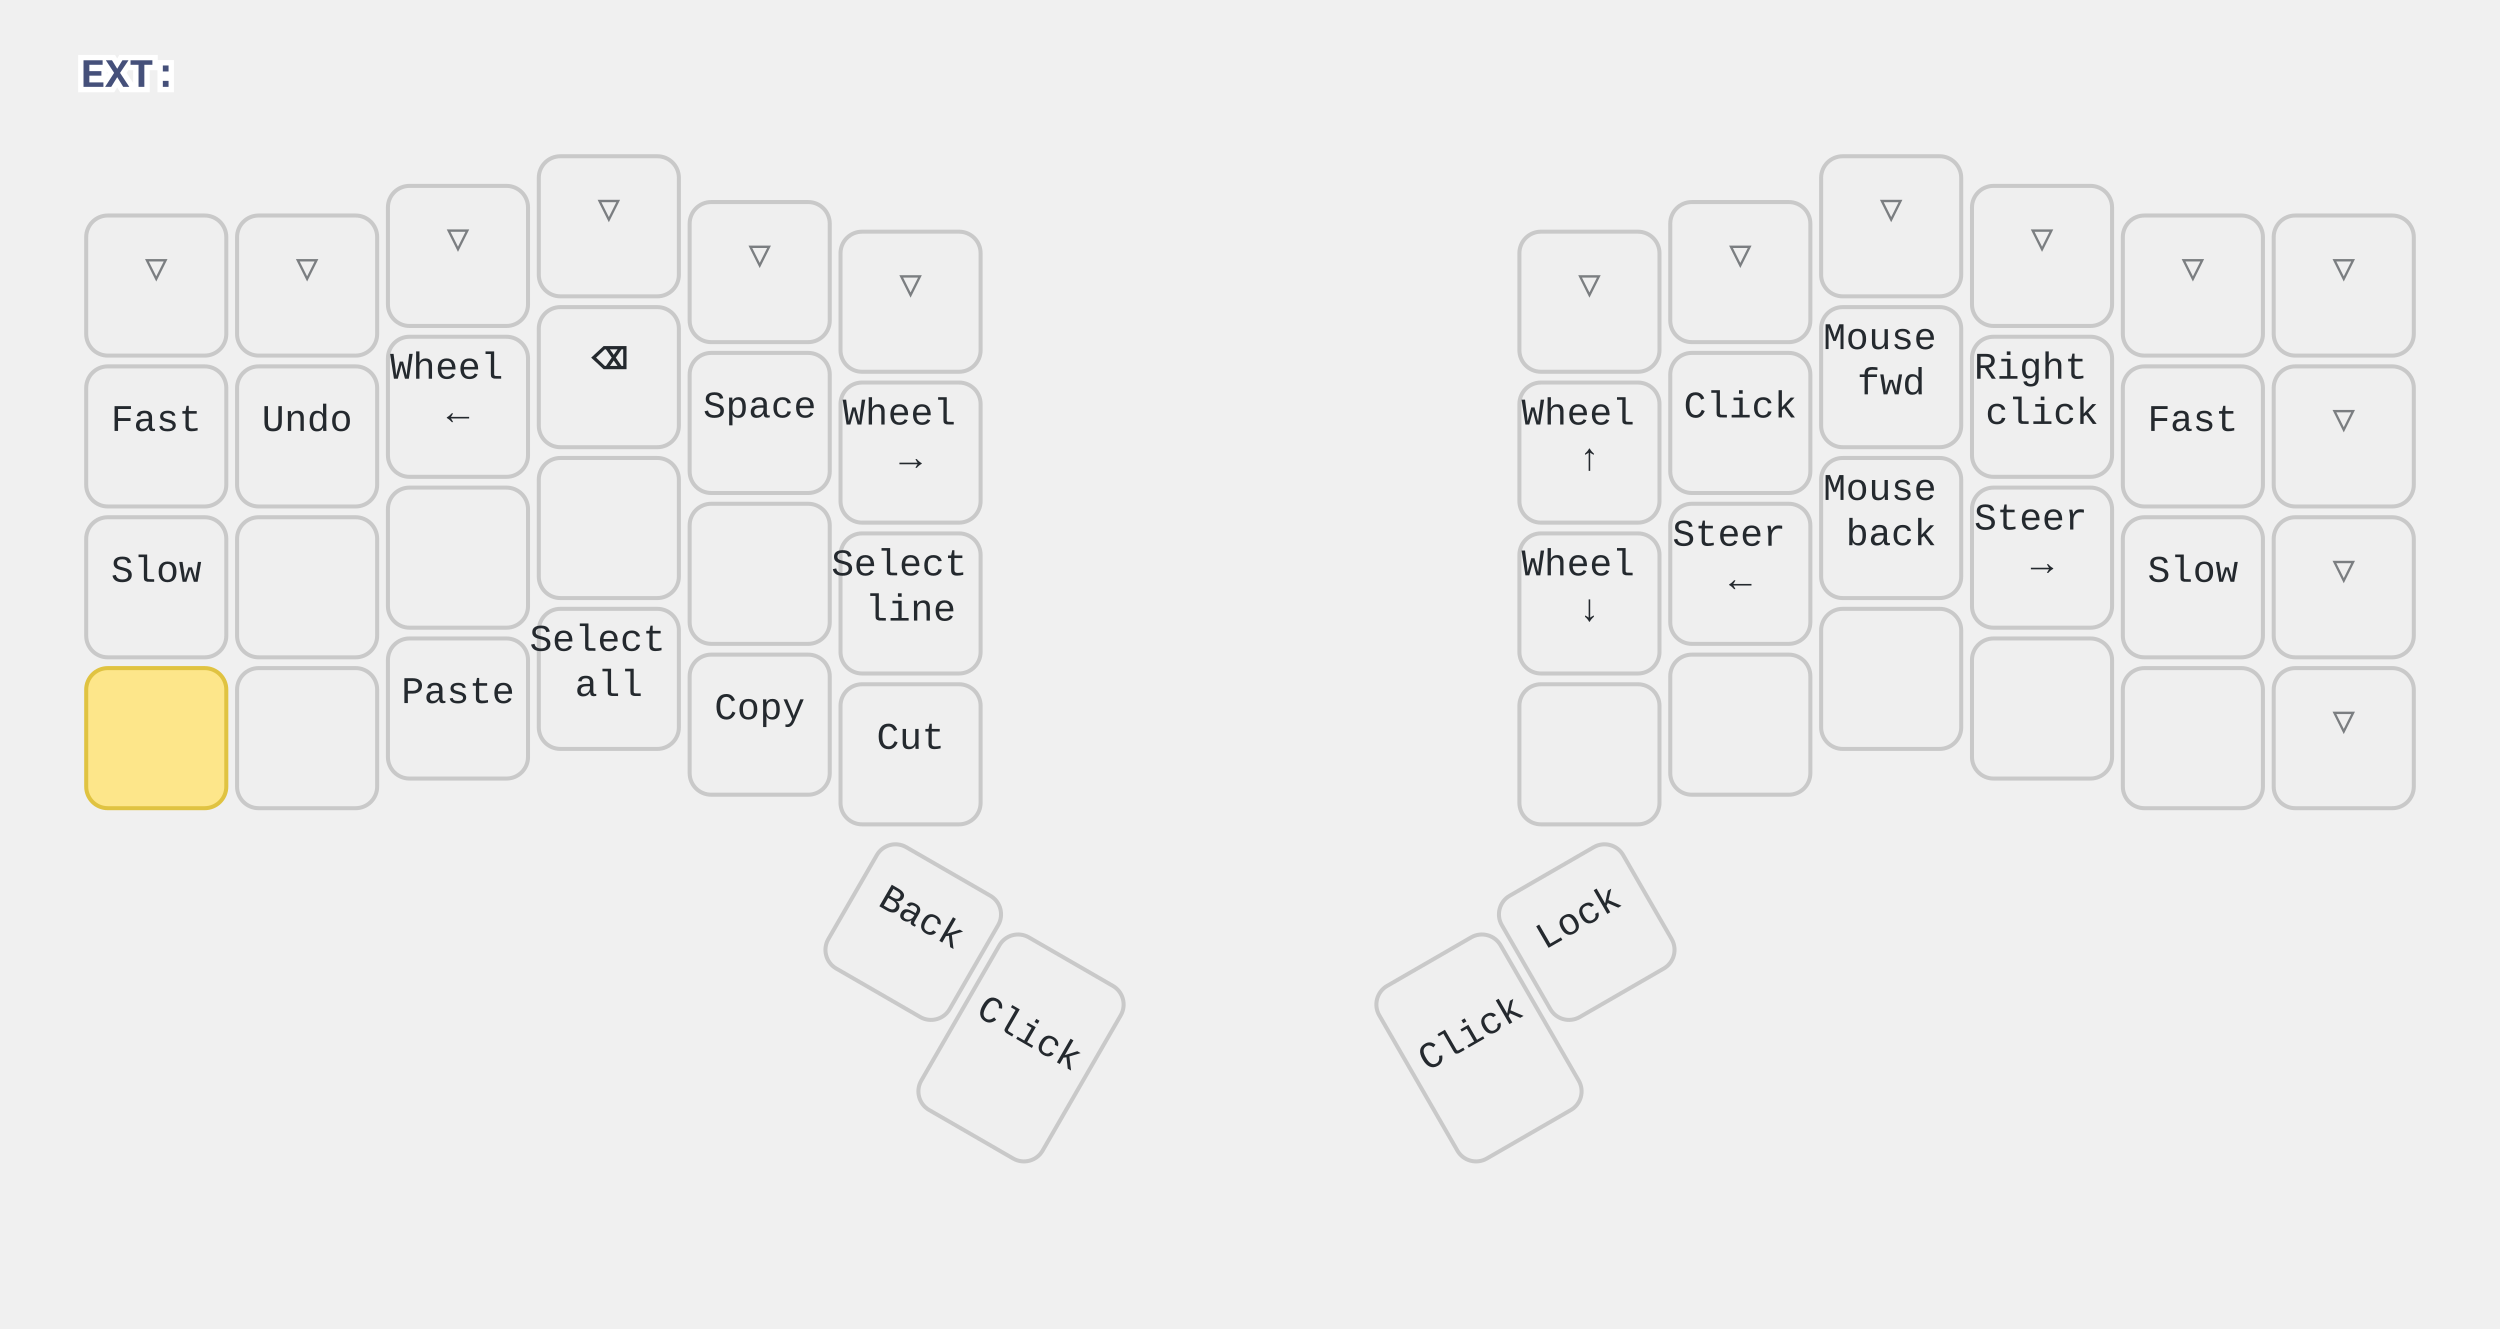
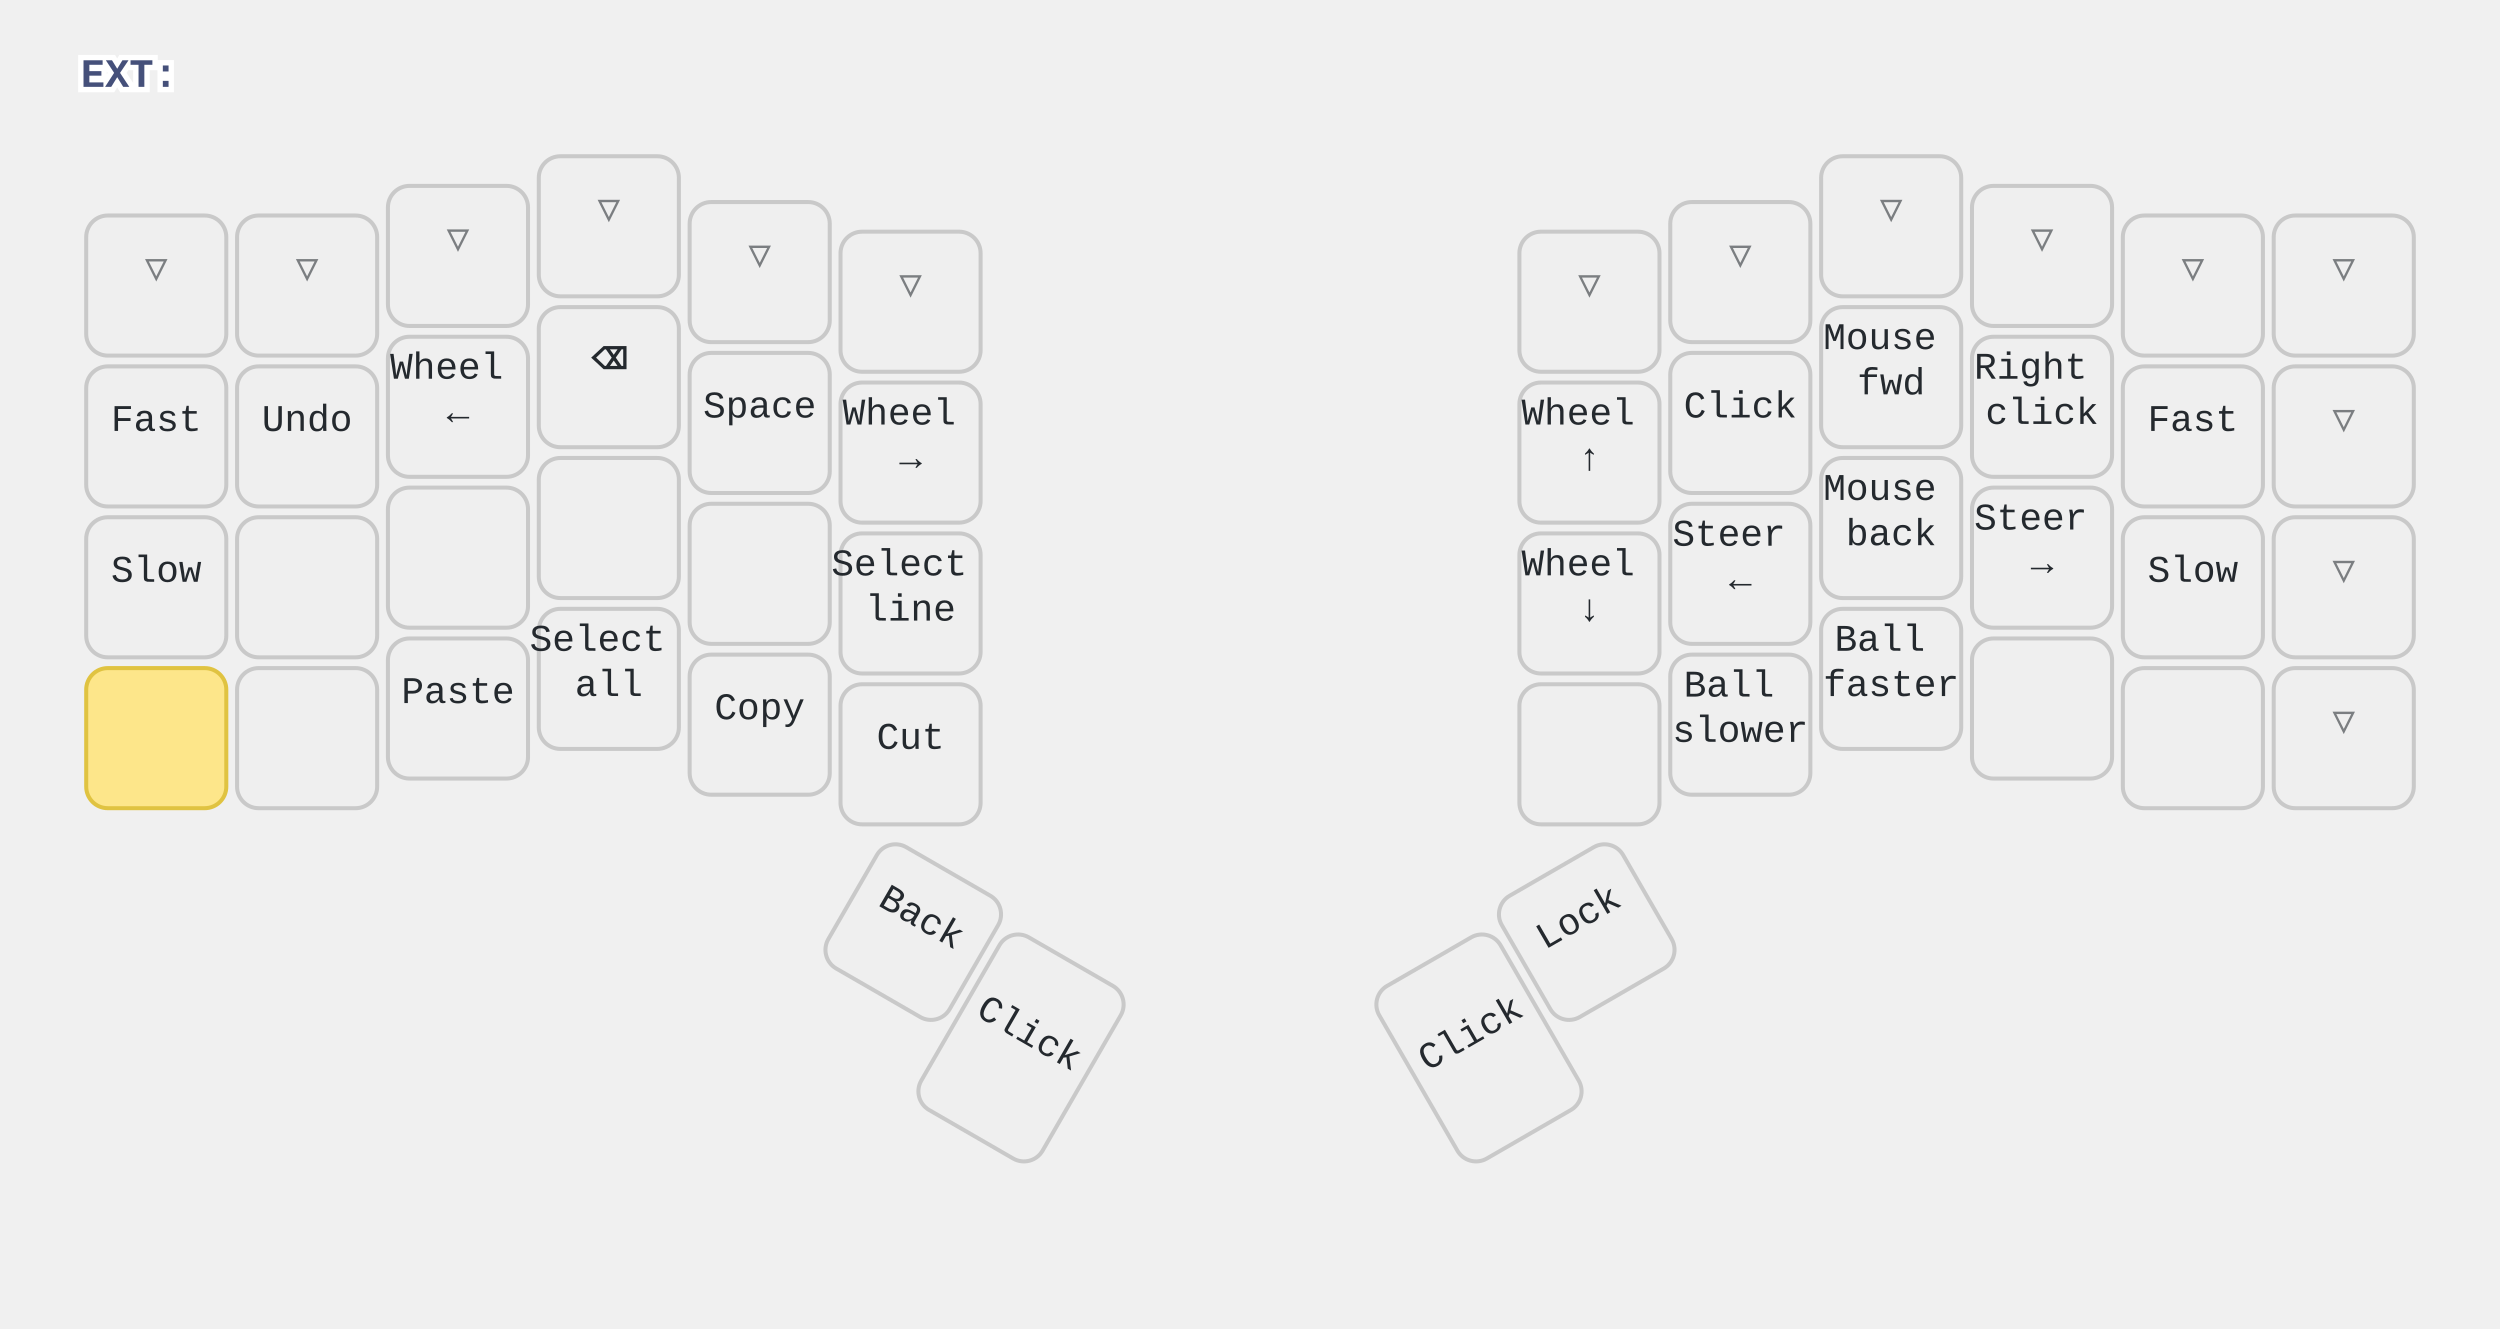
<svg xmlns="http://www.w3.org/2000/svg" xmlns:xlink="http://www.w3.org/1999/xlink" width="928" height="493" viewBox="0 0 928 493" class="keymap">
  <defs>/* start glyphs */
<svg id="mdi:apple-keyboard-command">
      <svg id="mdi-apple-keyboard-command" viewBox="0 0 24 24">
        <path d="M6,2A4,4 0 0,1 10,6V8H14V6A4,4 0 0,1 18,2A4,4 0 0,1 22,6A4,4 0 0,1 18,10H16V14H18A4,4 0 0,1 22,18A4,4 0 0,1 18,22A4,4 0 0,1 14,18V16H10V18A4,4 0 0,1 6,22A4,4 0 0,1 2,18A4,4 0 0,1 6,14H8V10H6A4,4 0 0,1 2,6A4,4 0 0,1 6,2M16,18A2,2 0 0,0 18,20A2,2 0 0,0 20,18A2,2 0 0,0 18,16H16V18M14,10H10V14H14V10M6,16A2,2 0 0,0 4,18A2,2 0 0,0 6,20A2,2 0 0,0 8,18V16H6M8,6A2,2 0 0,0 6,4A2,2 0 0,0 4,6A2,2 0 0,0 6,8H8V6M18,8A2,2 0 0,0 20,6A2,2 0 0,0 18,4A2,2 0 0,0 16,6V8H18Z" />
      </svg>
    </svg>
    <svg id="mdi:apple-keyboard-control">
      <svg id="mdi-apple-keyboard-control" viewBox="0 0 24 24">
        <path d="M19.78,11.78L18.36,13.19L12,6.83L5.64,13.19L4.22,11.78L12,4L19.78,11.78Z" />
      </svg>
    </svg>
    <svg id="mdi:apple-keyboard-option">
      <svg id="mdi-apple-keyboard-option" viewBox="0 0 24 24">
        <path d="M3,4H9.11L16.15,18H21V20H14.88L7.84,6H3V4M14,4H21V6H14V4Z" />
      </svg>
    </svg>
    <svg id="mdi:apple-keyboard-shift">
      <svg id="mdi-apple-keyboard-shift" viewBox="0 0 24 24">
        <path d="M15,18V12H17.17L12,6.83L6.83,12H9V18H15M12,4L22,14H17V20H7V14H2L12,4Z" />
      </svg>
    </svg>
    <svg id="mdi:play-pause">
      <svg id="mdi-play-pause" viewBox="0 0 24 24">
        <path d="M3,5V19L11,12M13,19H16V5H13M18,5V19H21V5" />
      </svg>
    </svg>
    <svg id="mdi:skip-next">
      <svg id="mdi-skip-next" viewBox="0 0 24 24">
        <path d="M16,18H18V6H16M6,18L14.5,12L6,6V18Z" />
      </svg>
    </svg>
    <svg id="mdi:skip-previous">
      <svg id="mdi-skip-previous" viewBox="0 0 24 24">
        <path d="M6,18V6H8V18H6M9.5,12L18,6V18L9.5,12Z" />
      </svg>
    </svg>
    <svg id="mdi:volume-minus">
      <svg id="mdi-volume-minus" viewBox="0 0 24 24">
        <path d="M3,9H7L12,4V20L7,15H3V9M14,11H22V13H14V11Z" />
      </svg>
    </svg>
    <svg id="mdi:volume-off">
      <svg id="mdi-volume-off" viewBox="0 0 24 24">
        <path d="M12,4L9.91,6.09L12,8.18M4.27,3L3,4.27L7.73,9H3V15H7L12,20V13.27L16.25,17.53C15.58,18.04 14.83,18.46 14,18.7V20.77C15.38,20.45 16.63,19.82 17.68,18.96L19.73,21L21,19.73L12,10.73M19,12C19,12.94 18.8,13.82 18.46,14.64L19.97,16.15C20.62,14.91 21,13.5 21,12C21,7.72 18,4.14 14,3.23V5.29C16.89,6.15 19,8.83 19,12M16.5,12C16.5,10.23 15.5,8.71 14,7.97V10.18L16.45,12.63C16.5,12.43 16.5,12.21 16.5,12Z" />
      </svg>
    </svg>
    <svg id="mdi:volume-plus">
      <svg id="mdi-volume-plus" viewBox="0 0 24 24">
        <path d="M3,9H7L12,4V20L7,15H3V9M14,11H17V8H19V11H22V13H19V16H17V13H14V11Z" />
      </svg>
    </svg>
  </defs>/* end glyphs */
<style>/* inherit to force styles through use tags */
svg path {
    fill: inherit;
}

/* font and background color specifications */
svg.keymap {
    font-family: SFMono-Regular,Consolas,Liberation Mono,Menlo,monospace;
    font-size: 14px;
    font-kerning: normal;
    text-rendering: optimizeLegibility;
    fill: #24292e;
}

/* default key styling */
rect.key {
    fill: #f6f8fa;
}

rect.key, rect.combo {
    stroke: #c9cccf;
    stroke-width: 1;
}

/* default key side styling, only used is draw_key_sides is set */
rect.side {
    filter: brightness(90%);
}

/* color accent for combo boxes */
rect.combo, rect.combo-separate {
    fill: #cdf;
}

/* color accent for held keys */
rect.held, rect.combo.held {
    fill: #fdd;
}

/* color accent for ghost (optional) keys */
rect.ghost, rect.combo.ghost {
    stroke-dasharray: 4, 4;
    stroke-width: 2;
}

text {
    text-anchor: middle;
    dominant-baseline: middle;
}

/* styling for layer labels */
text.label {
    font-weight: bold;
    text-anchor: start;
    stroke: white;
    stroke-width: 4;
    paint-order: stroke;
}

/* styling for optional footer */
text.footer {
    text-anchor: end;
    dominant-baseline: auto;
    stroke: white;
    stroke-width: 4;
    paint-order: stroke;
}

/* styling for combo tap, and key non-tap label text */
text.combo, text.hold, text.shifted, text.left, text.right, text.tl, text.tr, text.bl, text.br {
    font-size: 11px;
}

text.hold, text.bl, text.br {
    text-anchor: middle;
    dominant-baseline: auto;
}

text.shifted, text.tl, text.tr {
    text-anchor: middle;
    dominant-baseline: hanging;
}

text.left, text.tl, text.bl {
    text-anchor: start;
}

text.right, text.tr, text.br {
    text-anchor: end;
}

text.layer-activator {
    text-decoration: underline;
}

/* styling for hold/shifted label text in combo box */
text.combo.hold, text.combo.shifted, text.combo.left, text.combo.right {
    font-size: 8px;
}

/* lighter symbol for transparent keys */
text.trans {
    fill: #7b7e81;
}

/* styling for combo dendrons */
path.combo {
    stroke-width: 1;
    stroke: gray;
    fill: none;
}

/* Start Tabler Icons Cleanup */
/* cannot use height/width with glyphs */
.icon-tabler &gt; path {
    fill: inherit;
    stroke: inherit;
    stroke-width: 2;
}
/* hide tabler's default box */
.icon-tabler &gt; path[stroke="none"][fill="none"] {
    visibility: hidden;
}
/* End Tabler Icons Cleanup */

rect.key { fill: #efefef; stroke: #c9c9c9; stroke-width: 1.5; }
rect.held, rect.combo.held { fill: #fde68a; stroke: #e0c341; }
rect.combo { fill: #a5dcfa; stroke: #7cc3ea; }
text.big { font-size: 22px; }
path.holdband { fill: #fde047; }
text.hold { fill: #1f2937; font-weight: bold; font-size: 13px; }
use.hold { fill: #1f2937; }
text.shifted { fill: #4b4b70; font-size: 12px; }
text.combo { font-size: 12px; }
text.label { fill: #45507a; font-size: 15px; }
rect.ghost, rect.combo.ghost { stroke-dasharray: 4, 4; }
</style>
  <g transform="translate(30, 0)" class="layer-EXT">
    <text x="0" y="28" class="label" id="EXT">EXT:</text>
    <g transform="translate(0, 56)">
      <g transform="translate(28, 50)" class="key trans keypos-0">
        <rect rx="8" ry="8" x="-26" y="-26" width="52" height="52" class="key trans" />
        <text x="0" y="-6" class="key trans tap">▽</text>
      </g>
      <g transform="translate(84, 50)" class="key trans keypos-1">
        <rect rx="8" ry="8" x="-26" y="-26" width="52" height="52" class="key trans" />
        <text x="0" y="-6" class="key trans tap">▽</text>
      </g>
      <g transform="translate(140, 39)" class="key trans keypos-2">
        <rect rx="8" ry="8" x="-26" y="-26" width="52" height="52" class="key trans" />
        <text x="0" y="-6" class="key trans tap">▽</text>
      </g>
      <g transform="translate(196, 28)" class="key trans keypos-3">
        <rect rx="8" ry="8" x="-26" y="-26" width="52" height="52" class="key trans" />
        <text x="0" y="-6" class="key trans tap">▽</text>
      </g>
      <g transform="translate(252, 45)" class="key trans keypos-4">
        <rect rx="8" ry="8" x="-26" y="-26" width="52" height="52" class="key trans" />
        <text x="0" y="-6" class="key trans tap">▽</text>
      </g>
      <g transform="translate(308, 56)" class="key trans keypos-5">
        <rect rx="8" ry="8" x="-26" y="-26" width="52" height="52" class="key trans" />
        <text x="0" y="-6" class="key trans tap">▽</text>
      </g>
      <g transform="translate(560, 56)" class="key trans keypos-6">
        <rect rx="8" ry="8" x="-26" y="-26" width="52" height="52" class="key trans" />
        <text x="0" y="-6" class="key trans tap">▽</text>
      </g>
      <g transform="translate(616, 45)" class="key trans keypos-7">
        <rect rx="8" ry="8" x="-26" y="-26" width="52" height="52" class="key trans" />
        <text x="0" y="-6" class="key trans tap">▽</text>
      </g>
      <g transform="translate(672, 28)" class="key trans keypos-8">
        <rect rx="8" ry="8" x="-26" y="-26" width="52" height="52" class="key trans" />
        <text x="0" y="-6" class="key trans tap">▽</text>
      </g>
      <g transform="translate(728, 39)" class="key trans keypos-9">
        <rect rx="8" ry="8" x="-26" y="-26" width="52" height="52" class="key trans" />
        <text x="0" y="-6" class="key trans tap">▽</text>
      </g>
      <g transform="translate(784, 50)" class="key trans keypos-10">
        <rect rx="8" ry="8" x="-26" y="-26" width="52" height="52" class="key trans" />
        <text x="0" y="-6" class="key trans tap">▽</text>
      </g>
      <g transform="translate(840, 50)" class="key trans keypos-11">
        <rect rx="8" ry="8" x="-26" y="-26" width="52" height="52" class="key trans" />
        <text x="0" y="-6" class="key trans tap">▽</text>
      </g>
      <g transform="translate(28, 106)" class="key keypos-12">
        <rect rx="8" ry="8" x="-26" y="-26" width="52" height="52" class="key" />
        <text x="0" y="-6" class="key tap">Fast</text>
      </g>
      <g transform="translate(84, 106)" class="key keypos-13">
        <rect rx="8" ry="8" x="-26" y="-26" width="52" height="52" class="key" />
        <text x="0" y="-6" class="key tap">Undo</text>
      </g>
      <g transform="translate(140, 95)" class="key keypos-14">
        <rect rx="8" ry="8" x="-26" y="-26" width="52" height="52" class="key" />
        <text x="0" y="-6" class="key tap">
          <tspan x="0" dy="-0.6em">Wheel</tspan>
          <tspan x="0" dy="1.2em">←</tspan>
        </text>
      </g>
      <g transform="translate(196, 84)" class="key keypos-15">
        <rect rx="8" ry="8" x="-26" y="-26" width="52" height="52" class="key" />
        <text x="0" y="-6" class="key tap big">⌫</text>
      </g>
      <g transform="translate(252, 101)" class="key keypos-16">
        <rect rx="8" ry="8" x="-26" y="-26" width="52" height="52" class="key" />
        <text x="0" y="-6" class="key tap">Space</text>
      </g>
      <g transform="translate(308, 112)" class="key keypos-17">
        <rect rx="8" ry="8" x="-26" y="-26" width="52" height="52" class="key" />
        <text x="0" y="-6" class="key tap">
          <tspan x="0" dy="-0.6em">Wheel</tspan>
          <tspan x="0" dy="1.2em">→</tspan>
        </text>
      </g>
      <g transform="translate(560, 112)" class="key keypos-18">
        <rect rx="8" ry="8" x="-26" y="-26" width="52" height="52" class="key" />
        <text x="0" y="-6" class="key tap">
          <tspan x="0" dy="-0.6em">Wheel</tspan>
          <tspan x="0" dy="1.2em">↑</tspan>
        </text>
      </g>
      <g transform="translate(616, 101)" class="key keypos-19">
        <rect rx="8" ry="8" x="-26" y="-26" width="52" height="52" class="key" />
        <text x="0" y="-6" class="key tap">Click</text>
      </g>
      <g transform="translate(672, 84)" class="key keypos-20">
        <rect rx="8" ry="8" x="-26" y="-26" width="52" height="52" class="key" />
        <text x="0" y="-6" class="key tap">
          <tspan x="0" dy="-0.6em">Mouse</tspan>
          <tspan x="0" dy="1.2em">fwd</tspan>
        </text>
      </g>
      <g transform="translate(728, 95)" class="key keypos-21">
        <rect rx="8" ry="8" x="-26" y="-26" width="52" height="52" class="key" />
        <text x="0" y="-6" class="key tap">
          <tspan x="0" dy="-0.6em">Right</tspan>
          <tspan x="0" dy="1.2em">click</tspan>
        </text>
      </g>
      <g transform="translate(784, 106)" class="key keypos-22">
        <rect rx="8" ry="8" x="-26" y="-26" width="52" height="52" class="key" />
        <text x="0" y="-6" class="key tap">Fast</text>
      </g>
      <g transform="translate(840, 106)" class="key trans keypos-23">
        <rect rx="8" ry="8" x="-26" y="-26" width="52" height="52" class="key trans" />
        <text x="0" y="-6" class="key trans tap">▽</text>
      </g>
      <g transform="translate(28, 162)" class="key keypos-24">
        <rect rx="8" ry="8" x="-26" y="-26" width="52" height="52" class="key" />
        <text x="0" y="-6" class="key tap">Slow</text>
      </g>
      <g transform="translate(84, 162)" class="key keypos-25">
        <rect rx="8" ry="8" x="-26" y="-26" width="52" height="52" class="key" />
        <use href="#mdi:apple-keyboard-option" xlink:href="#mdi:apple-keyboard-option" x="-11" y="-17" height="22" width="22.0" class="key tap glyph mdi:apple-keyboard-option" />
      </g>
      <g transform="translate(140, 151)" class="key keypos-26">
        <rect rx="8" ry="8" x="-26" y="-26" width="52" height="52" class="key" />
        <use href="#mdi:apple-keyboard-control" xlink:href="#mdi:apple-keyboard-control" x="-11" y="-17" height="22" width="22.0" class="key tap glyph mdi:apple-keyboard-control" />
      </g>
      <g transform="translate(196, 140)" class="key keypos-27">
        <rect rx="8" ry="8" x="-26" y="-26" width="52" height="52" class="key" />
        <use href="#mdi:apple-keyboard-command" xlink:href="#mdi:apple-keyboard-command" x="-11" y="-17" height="22" width="22.0" class="key tap glyph mdi:apple-keyboard-command" />
      </g>
      <g transform="translate(252, 157)" class="key keypos-28">
        <rect rx="8" ry="8" x="-26" y="-26" width="52" height="52" class="key" />
        <use href="#mdi:apple-keyboard-shift" xlink:href="#mdi:apple-keyboard-shift" x="-11" y="-17" height="22" width="22.0" class="key tap glyph mdi:apple-keyboard-shift" />
      </g>
      <g transform="translate(308, 168)" class="key keypos-29">
        <rect rx="8" ry="8" x="-26" y="-26" width="52" height="52" class="key" />
        <text x="0" y="-6" class="key tap">
          <tspan x="0" dy="-0.6em">Select</tspan>
          <tspan x="0" dy="1.2em">line</tspan>
        </text>
      </g>
      <g transform="translate(560, 168)" class="key keypos-30">
        <rect rx="8" ry="8" x="-26" y="-26" width="52" height="52" class="key" />
        <text x="0" y="-6" class="key tap">
          <tspan x="0" dy="-0.6em">Wheel</tspan>
          <tspan x="0" dy="1.2em">↓</tspan>
        </text>
      </g>
      <g transform="translate(616, 157)" class="key keypos-31">
        <rect rx="8" ry="8" x="-26" y="-26" width="52" height="52" class="key" />
        <text x="0" y="-6" class="key tap">
          <tspan x="0" dy="-0.6em">Steer</tspan>
          <tspan x="0" dy="1.2em">←</tspan>
        </text>
      </g>
      <g transform="translate(672, 140)" class="key keypos-32">
        <rect rx="8" ry="8" x="-26" y="-26" width="52" height="52" class="key" />
        <text x="0" y="-6" class="key tap">
          <tspan x="0" dy="-0.6em">Mouse</tspan>
          <tspan x="0" dy="1.2em">back</tspan>
        </text>
      </g>
      <g transform="translate(728, 151)" class="key keypos-33">
        <rect rx="8" ry="8" x="-26" y="-26" width="52" height="52" class="key" />
        <text x="0" y="-6" class="key tap">
          <tspan x="0" dy="-0.6em">Steer</tspan>
          <tspan x="0" dy="1.2em">→</tspan>
        </text>
      </g>
      <g transform="translate(784, 162)" class="key keypos-34">
        <rect rx="8" ry="8" x="-26" y="-26" width="52" height="52" class="key" />
        <text x="0" y="-6" class="key tap">Slow</text>
      </g>
      <g transform="translate(840, 162)" class="key trans keypos-35">
        <rect rx="8" ry="8" x="-26" y="-26" width="52" height="52" class="key trans" />
        <text x="0" y="-6" class="key trans tap">▽</text>
      </g>
      <g transform="translate(28, 218)" class="key held keypos-36">
        <rect rx="8" ry="8" x="-26" y="-26" width="52" height="52" class="key held" />
      </g>
      <g transform="translate(84, 218)" class="key keypos-37">
        <rect rx="8" ry="8" x="-26" y="-26" width="52" height="52" class="key" />
      </g>
      <g transform="translate(140, 207)" class="key keypos-38">
        <rect rx="8" ry="8" x="-26" y="-26" width="52" height="52" class="key" />
        <text x="0" y="-6" class="key tap">Paste</text>
      </g>
      <g transform="translate(196, 196)" class="key keypos-39">
        <rect rx="8" ry="8" x="-26" y="-26" width="52" height="52" class="key" />
        <text x="0" y="-6" class="key tap">
          <tspan x="0" dy="-0.6em">Select</tspan>
          <tspan x="0" dy="1.2em">all</tspan>
        </text>
      </g>
      <g transform="translate(252, 213)" class="key keypos-40">
        <rect rx="8" ry="8" x="-26" y="-26" width="52" height="52" class="key" />
        <text x="0" y="-6" class="key tap">Copy</text>
      </g>
      <g transform="translate(308, 224)" class="key keypos-41">
        <rect rx="8" ry="8" x="-26" y="-26" width="52" height="52" class="key" />
        <text x="0" y="-6" class="key tap">Cut</text>
      </g>
      <g transform="translate(560, 224)" class="key keypos-42">
        <rect rx="8" ry="8" x="-26" y="-26" width="52" height="52" class="key" />
      </g>
      <g transform="translate(616, 213)" class="key keypos-43">
        <rect rx="8" ry="8" x="-26" y="-26" width="52" height="52" class="key" />
+         <text x="0" y="-6" class="key tap">
+           <tspan x="0" dy="-0.6em">Ball</tspan>
+           <tspan x="0" dy="1.2em">slower</tspan>
+         </text>
      </g>
      <g transform="translate(672, 196)" class="key keypos-44">
        <rect rx="8" ry="8" x="-26" y="-26" width="52" height="52" class="key" />
+         <text x="0" y="-6" class="key tap">
+           <tspan x="0" dy="-0.6em">Ball</tspan>
+           <tspan x="0" dy="1.2em">faster</tspan>
+         </text>
      </g>
      <g transform="translate(728, 207)" class="key keypos-45">
        <rect rx="8" ry="8" x="-26" y="-26" width="52" height="52" class="key" />
      </g>
      <g transform="translate(784, 218)" class="key keypos-46">
        <rect rx="8" ry="8" x="-26" y="-26" width="52" height="52" class="key" />
      </g>
      <g transform="translate(840, 218)" class="key trans keypos-47">
        <rect rx="8" ry="8" x="-26" y="-26" width="52" height="52" class="key trans" />
        <text x="0" y="-6" class="key trans tap">▽</text>
      </g>
      <g transform="translate(309, 290) rotate(30.0)" class="key keypos-48">
        <rect rx="8" ry="8" x="-26" y="-26" width="52" height="52" class="key" />
        <text x="0" y="-6" class="key tap">Back</text>
      </g>
      <g transform="translate(349, 333) rotate(30.0)" class="key keypos-49">
        <rect rx="8" ry="8" x="-26" y="-37" width="52" height="74" class="key" />
        <text x="0" y="-6" class="key tap">Click</text>
      </g>
      <g transform="translate(519, 333) rotate(-30.0)" class="key keypos-50">
        <rect rx="8" ry="8" x="-26" y="-37" width="52" height="74" class="key" />
        <text x="0" y="-6" class="key tap">Click</text>
      </g>
      <g transform="translate(559, 290) rotate(-30.0)" class="key keypos-51">
        <rect rx="8" ry="8" x="-26" y="-26" width="52" height="52" class="key" />
        <text x="0" y="-6" class="key tap">Lock</text>
      </g>
    </g>
  </g>
</svg>
